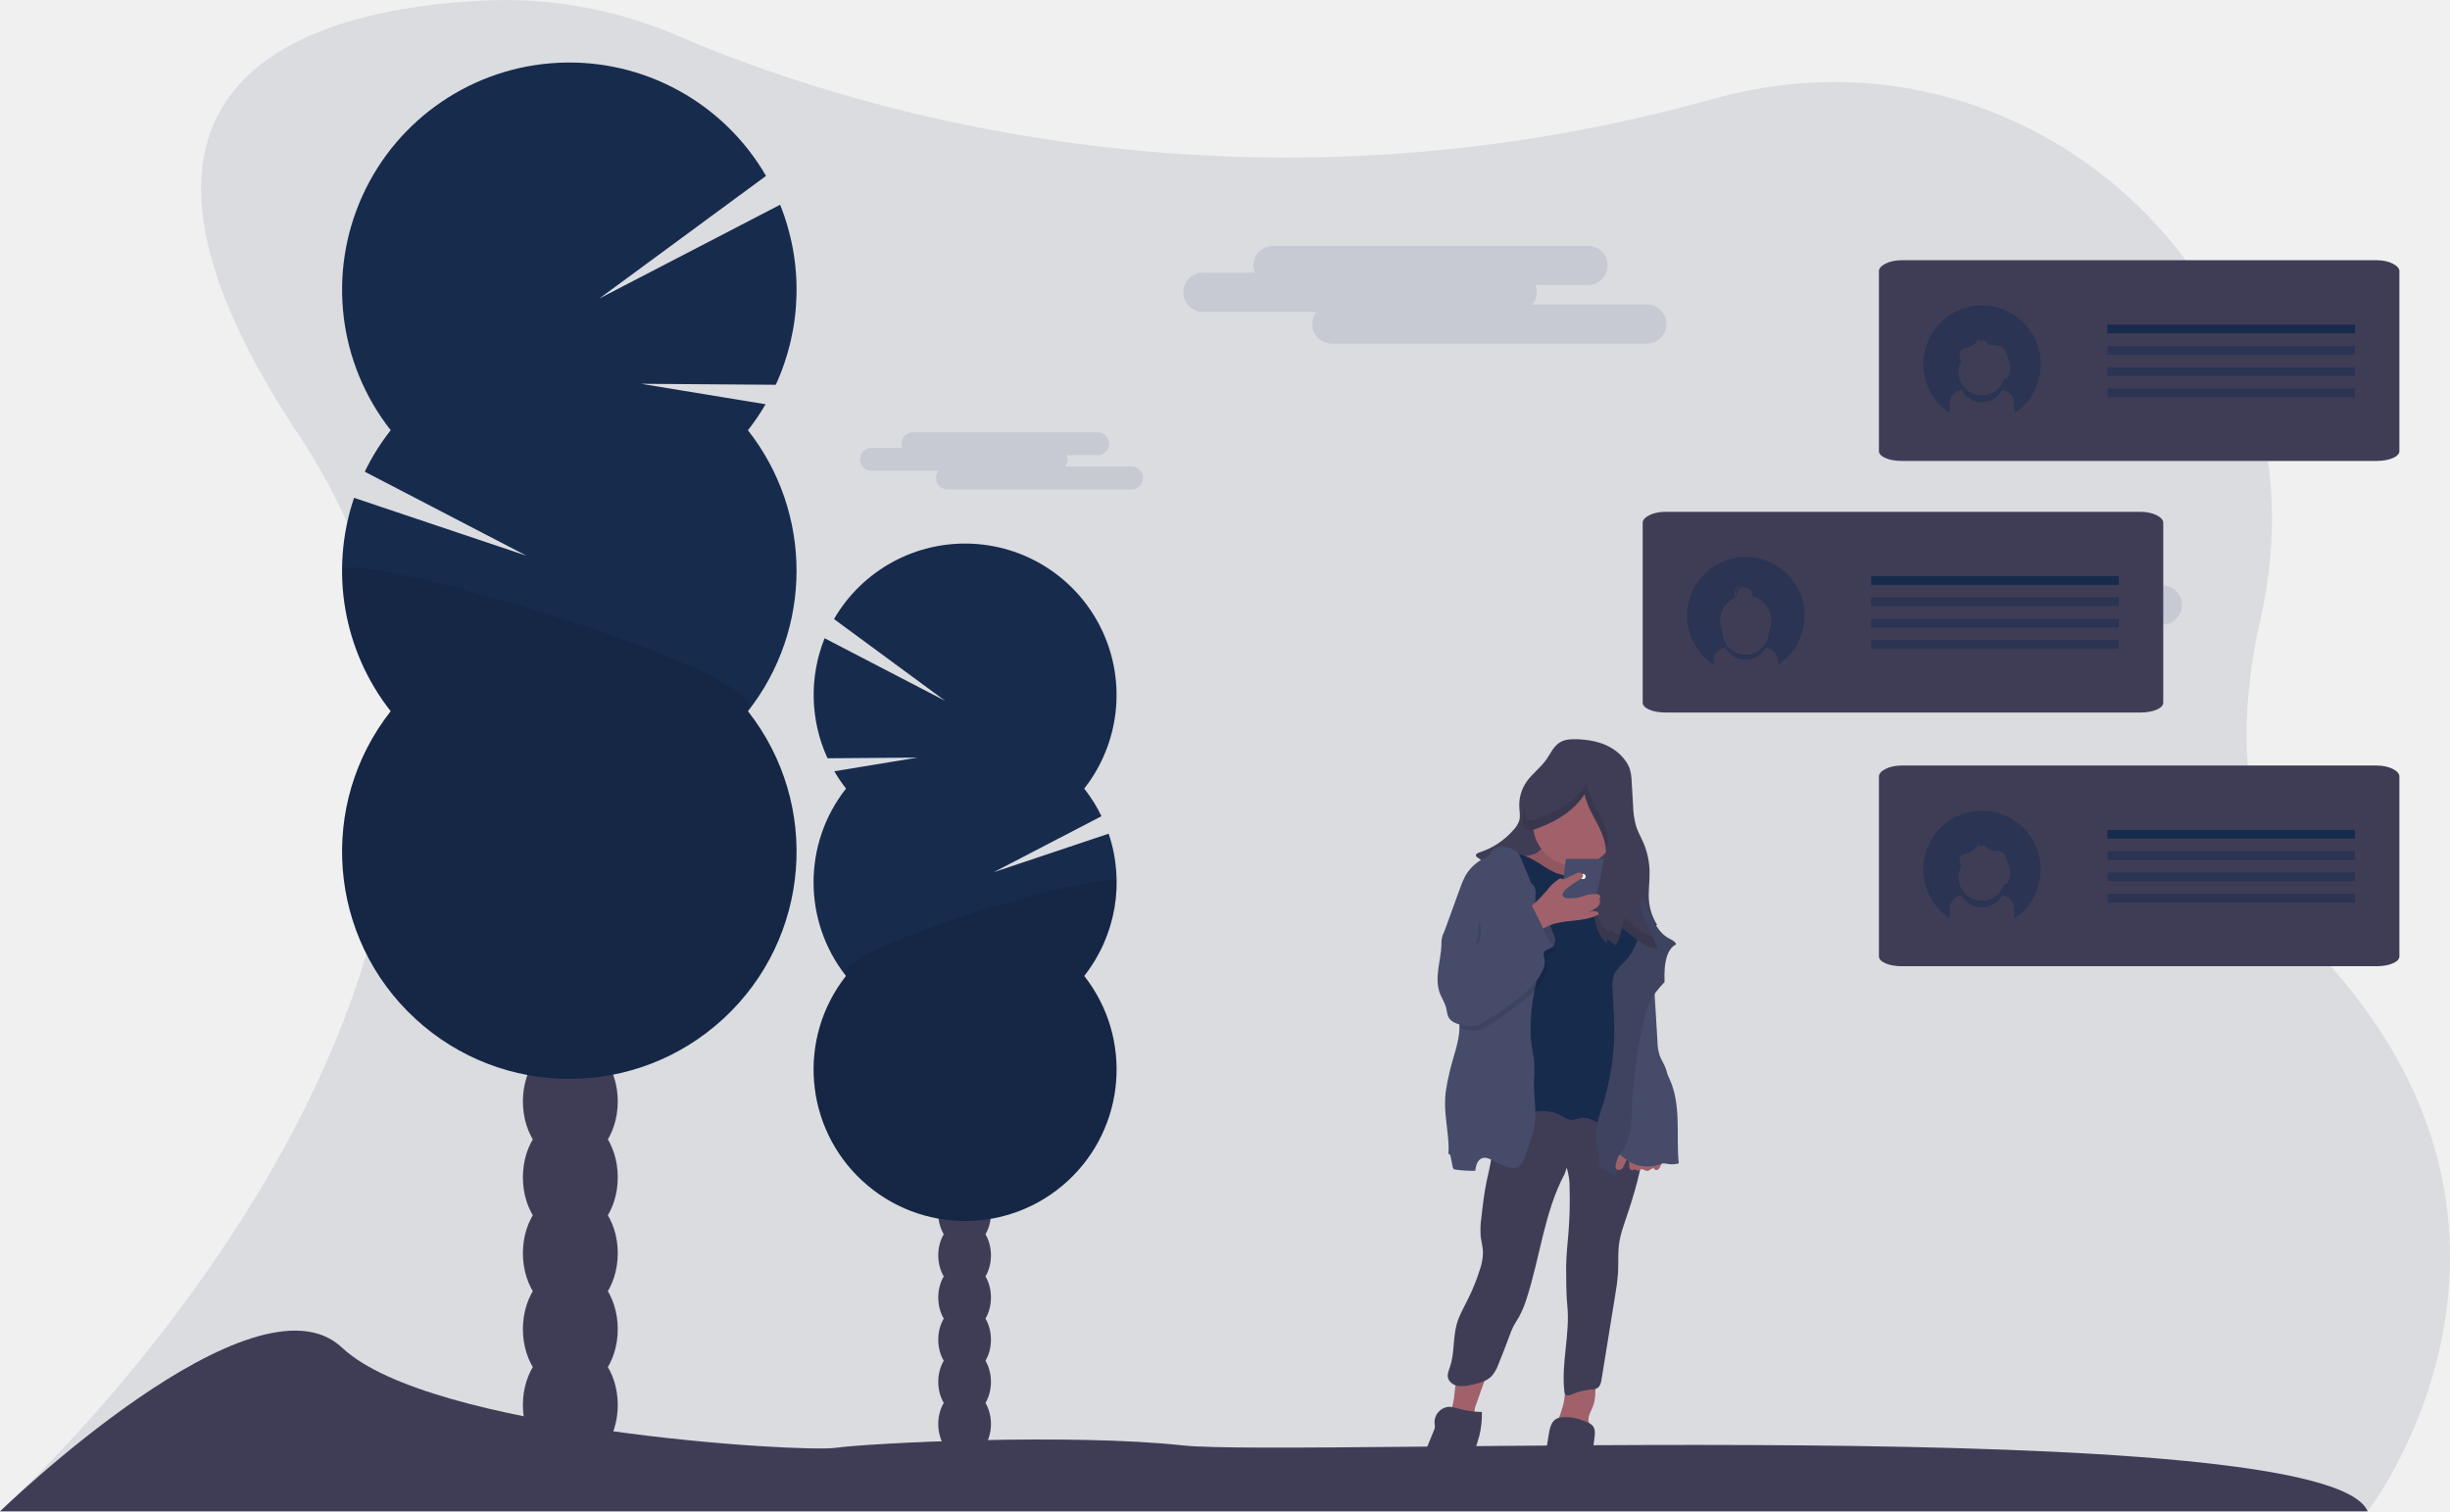
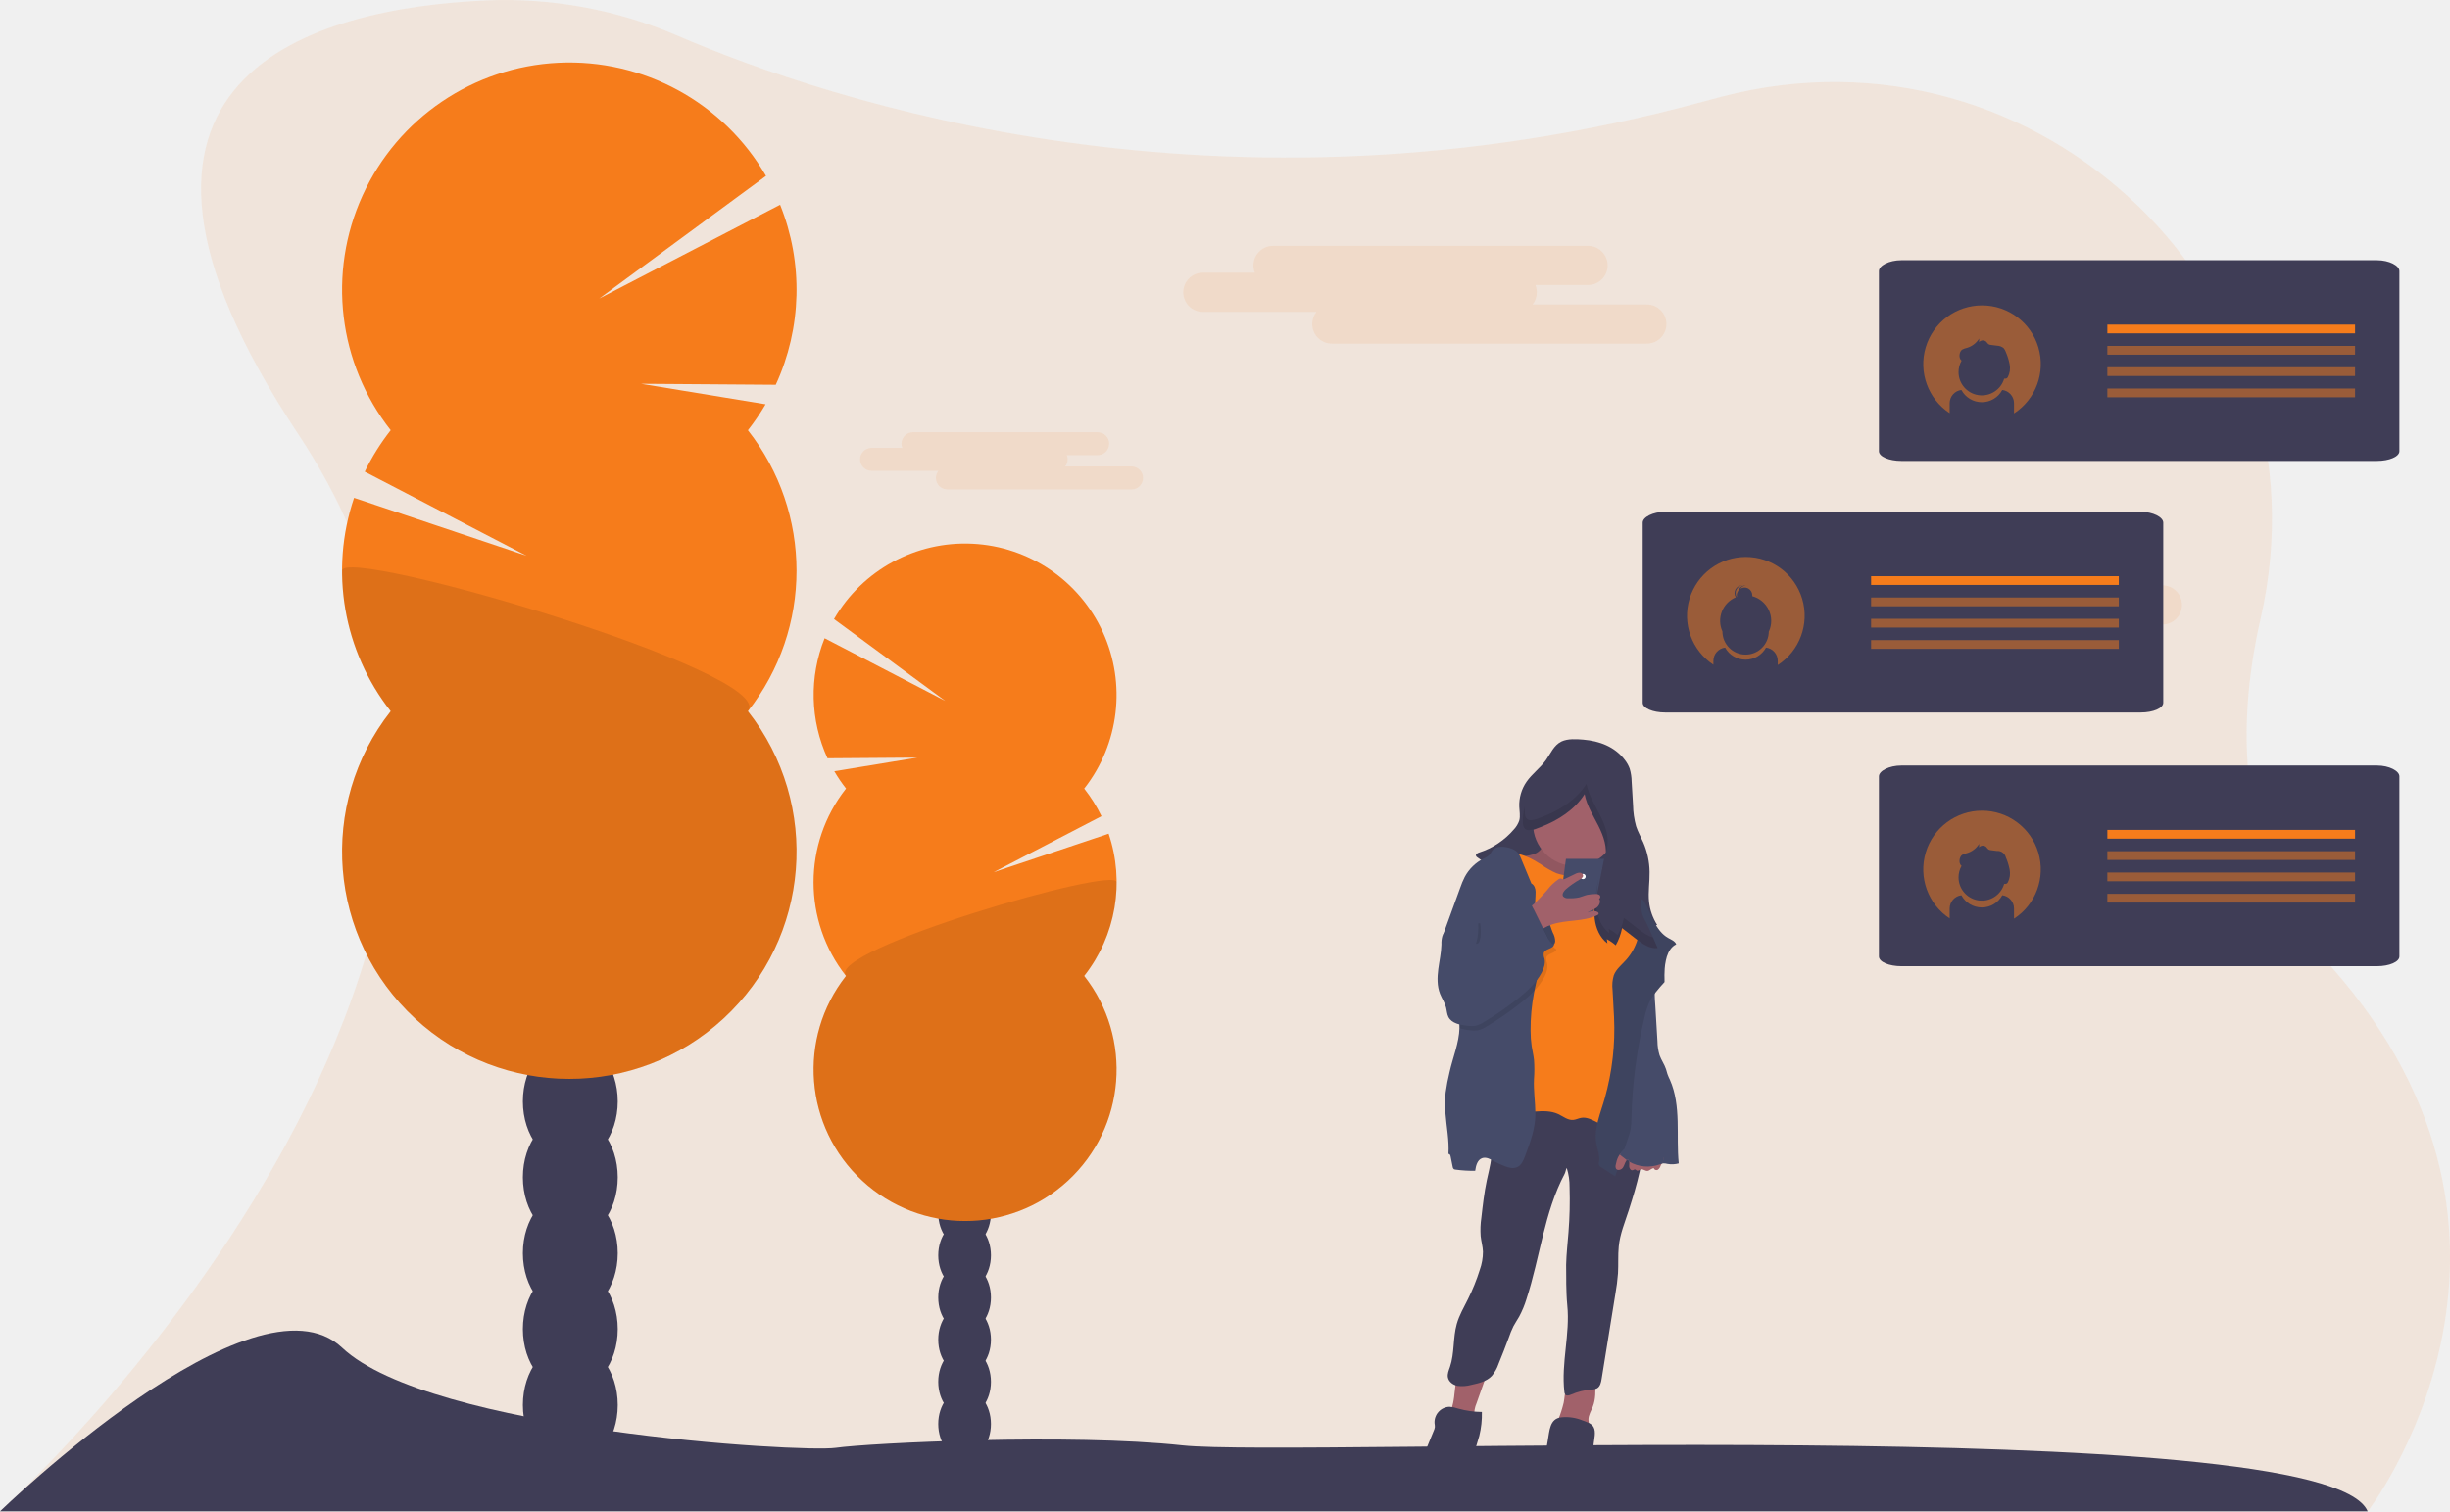
<svg xmlns="http://www.w3.org/2000/svg" id="abd2d575-db47-4a01-ab9c-7ced98725eec" data-name="Layer 1" width="1162" height="716.89" viewBox="0 0 1162 716.89">
-   <path d="M19,808.44H1142S1240.45,681,1124.57,550c-43-48.58-46.27-108.65-33.39-165C1126,232.68,986.65,97.88,835.46,137.44c-2.88.76-5.79,1.53-8.72,2.33-227.89,62.15-414.47-.31-486.28-31.23a206.52,206.52,0,0,0-90.8-16.78c-80.59,3.6-202.72,34.64-89.28,205.62C320.31,538.42,19,808.44,19,808.44Z" transform="translate(-19 -91.56)" fill="#172b4d" opacity="0.1" />
+   <path d="M19,808.44H1142S1240.45,681,1124.57,550c-43-48.58-46.27-108.65-33.39-165C1126,232.68,986.65,97.88,835.46,137.44c-2.88.76-5.79,1.53-8.72,2.33-227.89,62.15-414.47-.31-486.28-31.23a206.52,206.52,0,0,0-90.8-16.78c-80.59,3.6-202.72,34.64-89.28,205.62C320.31,538.42,19,808.44,19,808.44Z" transform="translate(-19 -91.56)" fill="#f67c1b" opacity="0.1" />
  <ellipse cx="270.5" cy="666.44" rx="22.5" ry="29.45" fill="#3f3d56" />
  <ellipse cx="270.5" cy="630.44" rx="22.5" ry="29.45" fill="#3f3d56" />
  <ellipse cx="270.5" cy="594.44" rx="22.5" ry="29.45" fill="#3f3d56" />
  <ellipse cx="270.5" cy="558.44" rx="22.5" ry="29.45" fill="#3f3d56" />
  <ellipse cx="270.5" cy="522.44" rx="22.5" ry="29.45" fill="#3f3d56" />
  <ellipse cx="270.5" cy="486.44" rx="22.5" ry="29.45" fill="#3f3d56" />
  <ellipse cx="270.5" cy="450.44" rx="22.5" ry="29.45" fill="#3f3d56" />
  <ellipse cx="457.5" cy="675.44" rx="12.5" ry="16.36" fill="#3f3d56" />
  <ellipse cx="457.5" cy="655.44" rx="12.5" ry="16.36" fill="#3f3d56" />
  <ellipse cx="457.5" cy="635.44" rx="12.5" ry="16.36" fill="#3f3d56" />
  <ellipse cx="457.5" cy="615.44" rx="12.5" ry="16.36" fill="#3f3d56" />
  <ellipse cx="457.5" cy="595.44" rx="12.5" ry="16.36" fill="#3f3d56" />
  <ellipse cx="457.5" cy="575.44" rx="12.5" ry="16.36" fill="#3f3d56" />
  <ellipse cx="457.5" cy="555.44" rx="12.5" ry="16.36" fill="#3f3d56" />
-   <path d="M373.73,295.64a109.12,109.12,0,0,0,8.38-12.33L323,273.6l63.94.47A108,108,0,0,0,389,188.68l-85.79,44.5L382.31,175a107.78,107.78,0,1,0-178,120.62A107.91,107.91,0,0,0,192,315.3l76.74,39.87L186.93,327.7a107.81,107.81,0,0,0,17.38,101.21,107.77,107.77,0,1,0,169.42,0,107.81,107.81,0,0,0,0-133.27Z" transform="translate(-19 -91.56)" fill="#172b4d" />
+   <path d="M373.73,295.64a109.12,109.12,0,0,0,8.38-12.33L323,273.6l63.94.47A108,108,0,0,0,389,188.68l-85.79,44.5L382.31,175a107.78,107.78,0,1,0-178,120.62A107.91,107.91,0,0,0,192,315.3l76.74,39.87L186.93,327.7a107.81,107.81,0,0,0,17.38,101.21,107.77,107.77,0,1,0,169.42,0,107.81,107.81,0,0,0,0-133.27Z" transform="translate(-19 -91.56)" fill="#f67c1b" />
  <path d="M181.24,362.28a107.29,107.29,0,0,0,23.07,66.63,107.77,107.77,0,1,0,169.42,0C388.17,410.57,181.24,350.18,181.24,362.28Z" transform="translate(-19 -91.56)" opacity="0.1" />
-   <path d="M420.28,465.61a70.68,70.68,0,0,1-5.58-8.22l39.41-6.48-42.63.32a72,72,0,0,1-1.37-56.93L467.3,424,414.56,385.2a71.85,71.85,0,1,1,118.67,80.41,71.62,71.62,0,0,1,8.19,13.1l-51.16,26.58L544.81,487a71.85,71.85,0,0,1-11.58,67.48,71.85,71.85,0,1,1-113,0,71.89,71.89,0,0,1,0-88.85Z" transform="translate(-19 -91.56)" fill="#172b4d" />
+   <path d="M420.28,465.61a70.68,70.68,0,0,1-5.58-8.22l39.41-6.48-42.63.32a72,72,0,0,1-1.37-56.93L467.3,424,414.56,385.2a71.85,71.85,0,1,1,118.67,80.41,71.62,71.62,0,0,1,8.19,13.1l-51.16,26.58L544.81,487a71.85,71.85,0,0,1-11.58,67.48,71.85,71.85,0,1,1-113,0,71.89,71.89,0,0,1,0-88.85Z" transform="translate(-19 -91.56)" fill="#f67c1b" />
  <path d="M548.61,510a71.57,71.57,0,0,1-15.38,44.43,71.85,71.85,0,1,1-113,0C410.65,542.23,548.61,502,548.61,510Z" transform="translate(-19 -91.56)" opacity="0.1" />
  <path d="M19,808.44s120.52-117,162.24-77.64,217.87,49.83,234.1,47.51,111.25-6.95,164.56-1.16,542.35-16.22,562.05,31.29Z" transform="translate(-19 -91.56)" fill="#3f3d56" />
-   <path d="M800.08,236h-54.2a9.23,9.23,0,0,0,2-5.8,9.33,9.33,0,0,0-.68-3.47h25a9.27,9.27,0,0,0,0-18.54H622.77a9.3,9.3,0,0,0-9.27,9.27,9.1,9.1,0,0,0,.69,3.47h-25a9.28,9.28,0,0,0,0,18.55h54.2a9.2,9.2,0,0,0-2,5.79,9.3,9.3,0,0,0,9.27,9.27H800.08a9.27,9.27,0,0,0,0-18.54Z" transform="translate(-19 -91.56)" fill="#172b4d" opacity="0.1" />
-   <path d="M1044.6,369.23H990.4a9.23,9.23,0,0,0,2.05-5.8,9.13,9.13,0,0,0-.68-3.47h25a9.27,9.27,0,0,0,0-18.54H867.3a9.3,9.3,0,0,0-9.27,9.27,9.09,9.09,0,0,0,.68,3.47h-25a9.28,9.28,0,0,0,0,18.55h54.2a9.2,9.2,0,0,0-2,5.79,9.3,9.3,0,0,0,9.27,9.27H1044.6a9.27,9.27,0,1,0,0-18.54Z" transform="translate(-19 -91.56)" fill="#172b4d" opacity="0.1" />
-   <path d="M555.92,312.84H524.17a5.39,5.39,0,0,0,1.2-3.39,5.53,5.53,0,0,0-.4-2h14.66a5.43,5.43,0,0,0,0-10.86H452a5.45,5.45,0,0,0-5.43,5.43,5.34,5.34,0,0,0,.41,2H432.36a5.43,5.43,0,1,0,0,10.86h31.75a5.39,5.39,0,0,0-1.2,3.39,5.45,5.45,0,0,0,5.43,5.44h87.58a5.44,5.44,0,0,0,0-10.87Z" transform="translate(-19 -91.56)" fill="#172b4d" opacity="0.1" />
+   <path d="M800.08,236h-54.2a9.23,9.23,0,0,0,2-5.8,9.33,9.33,0,0,0-.68-3.47h25a9.27,9.27,0,0,0,0-18.54H622.77a9.3,9.3,0,0,0-9.27,9.27,9.1,9.1,0,0,0,.69,3.47h-25a9.28,9.28,0,0,0,0,18.55h54.2a9.2,9.2,0,0,0-2,5.79,9.3,9.3,0,0,0,9.27,9.27H800.08a9.27,9.27,0,0,0,0-18.54Z" transform="translate(-19 -91.56)" fill="#f67c1b" opacity="0.1" />
+   <path d="M1044.6,369.23H990.4a9.23,9.23,0,0,0,2.05-5.8,9.13,9.13,0,0,0-.68-3.47h25a9.27,9.27,0,0,0,0-18.54H867.3a9.3,9.3,0,0,0-9.27,9.27,9.09,9.09,0,0,0,.68,3.47h-25a9.28,9.28,0,0,0,0,18.55h54.2a9.2,9.2,0,0,0-2,5.79,9.3,9.3,0,0,0,9.27,9.27H1044.6a9.27,9.27,0,1,0,0-18.54Z" transform="translate(-19 -91.56)" fill="#f67c1b" opacity="0.1" />
+   <path d="M555.92,312.84H524.17a5.39,5.39,0,0,0,1.2-3.39,5.53,5.53,0,0,0-.4-2h14.66a5.43,5.43,0,0,0,0-10.86H452a5.45,5.45,0,0,0-5.43,5.43,5.34,5.34,0,0,0,.41,2H432.36a5.43,5.43,0,1,0,0,10.86h31.75a5.39,5.39,0,0,0-1.2,3.39,5.45,5.45,0,0,0,5.43,5.44h87.58a5.44,5.44,0,0,0,0-10.87Z" transform="translate(-19 -91.56)" fill="#f67c1b" opacity="0.1" />
  <path d="M708.47,755.55a23.78,23.78,0,0,1-1.74,6A43,43,0,0,0,717.34,764a1,1,0,0,0,.68-.1c.27-.21.23-.63.19-1a13.29,13.29,0,0,1,1.1-5.76q3-8.35,5.92-16.72c-3.46-1.57-10.62-.62-13.54,2C709,744.84,709.12,752.17,708.47,755.55Z" transform="translate(-19 -91.56)" fill="#a1616a" />
  <path d="M758.09,764.88a1.92,1.92,0,0,0-.18.74c0,.89,1.18,1.2,2.07,1.28a56.67,56.67,0,0,1,12.62,2.63c.5-1.48-.2-3.07-.22-4.62,0-2.16,1.27-4.08,2.06-6.09,1.41-3.55,1.3-7.49,1.17-11.31-3.42.23-11.58-1.35-13.49,2.19-1.06,2-1,5-1.48,7.2A55.7,55.7,0,0,1,758.09,764.88Z" transform="translate(-19 -91.56)" fill="#a1616a" />
  <path d="M737.75,611.19l-9,.53a2.58,2.58,0,0,0-1.64.48,2.46,2.46,0,0,0-.61,1.57c-1.2,9,.91,18.19-.21,27.19-.45,3.54-1.39,7-2.12,10.48-1.23,5.81-1.9,11.72-2.57,17.62a40.19,40.19,0,0,0-.34,8.83c.26,2.48,1,4.9,1.09,7.39a25.7,25.7,0,0,1-1.52,8.64,94,94,0,0,1-5.6,13.87c-1.93,3.87-4.14,7.64-5.31,11.8-1.86,6.62-1,13.83-3.21,20.34-.55,1.6-1.29,3.25-1,4.91.39,2.15,2.48,3.68,4.63,4.09a16.44,16.44,0,0,0,6.49-.49c3.51-.75,7.24-1.62,9.71-4.22a17.78,17.78,0,0,0,3.24-5.82c1.63-4,3.25-8.06,4.74-12.14a46.12,46.12,0,0,1,2.3-5.65c.82-1.56,1.84-3,2.71-4.56a46.34,46.34,0,0,0,3.48-8.4c6.42-19.7,8.38-41,18.08-59.3.46-.87.52-2,1-2.82a29.14,29.14,0,0,1,1.34,9.21,193.59,193.59,0,0,1-.51,21.27c-.4,5.16-1,10.31-1.12,15.49,0,2.36,0,4.73.05,7.1l0,1.93c.08,3.37.16,6.74.49,10.09,1.41,13.84-2.95,27.3-1.38,41.12a2.39,2.39,0,0,0,.46,1.36c.67.72,1.86.33,2.77-.06a29.76,29.76,0,0,1,9.46-2.36,6.38,6.38,0,0,0,2.87-.64c1.44-.86,1.85-2.73,2.11-4.39q3.27-20.19,6.53-40.38a96.54,96.54,0,0,0,1.24-9.73c.25-4.24-.06-8.5.35-12.72.57-6,3-11.7,4.82-17.4.94-3,1.89-5.95,2.75-8.95s1.65-6.11,2.35-9.19c1.2-5.36,2.14-10.89,1.31-16.32s-3.69-10.79-8.51-13.41c-3.53-1.93-7.67-2.22-11.66-2.66-11.39-1.25-22.74-4-34.15-3C741.68,612.07,739.79,611.07,737.75,611.19Z" transform="translate(-19 -91.56)" fill="#3f3d56" />
  <path d="M712.51,794.74a12.83,12.83,0,0,0,1.42-3l3.69-10a86.92,86.92,0,0,0,3-9.13,42.77,42.77,0,0,0,1.22-11.32,42.15,42.15,0,0,1-11.11-1.56,17.17,17.17,0,0,0-4.22-.89,7.34,7.34,0,0,0-7.12,7.77,11.19,11.19,0,0,1,.16,1.82,5.69,5.69,0,0,1-.52,1.75l-3.94,9.6a21.07,21.07,0,0,0-2,7.4C692.81,796.16,706.84,802.91,712.51,794.74Z" transform="translate(-19 -91.56)" fill="#3f3d56" />
  <path d="M750.51,793.87a17.17,17.17,0,0,0,0,4.53c.78,4.23,4.87,7.44,9.16,7.74a13.13,13.13,0,0,0,11.11-5.47,11.8,11.8,0,0,0,1.85-3.55,18.43,18.43,0,0,0,.62-3.77l1.59-16.83c.23-2.36,1.19-5.77,0-8-1-1.89-3.43-2.51-5.3-3.22a20.85,20.85,0,0,0-9.82-1.47c-5.83.49-5.77,6.44-6.65,11.19Q751.35,784.4,750.51,793.87Z" transform="translate(-19 -91.56)" fill="#3f3d56" />
  <path d="M752.24,452.06c-2.69,3.77-6.61,6.54-9.25,10.35a19.45,19.45,0,0,0-3.41,11.85c.09,2.16.54,4.37,0,6.46A11.49,11.49,0,0,1,737,485a35.94,35.94,0,0,1-16.43,10.92c-.77.24-1.73.76-1.54,1.54a1.59,1.59,0,0,0,.71.81l13,9.31c7.63,5.47,15.3,11,23.74,15.09a84.34,84.34,0,0,0,48.5,7.63,25.29,25.29,0,0,1-3.85-11c-.5-4.7.34-9.44.25-14.17a36.62,36.62,0,0,0-3-14c-1.12-2.57-2.54-5-3.4-7.67a39.68,39.68,0,0,1-1.44-10l-.67-11.19a22.58,22.58,0,0,0-.93-6.13,15.19,15.19,0,0,0-2.38-4.22c-4.76-6.22-12-8.88-19.58-9.53-3.31-.28-7.36-.55-10.41.89C755.92,445.07,754.44,449,752.24,452.06Z" transform="translate(-19 -91.56)" fill="#3f3d56" />
  <path d="M751,492.42a7.43,7.43,0,0,1-4.69,4.36,22.12,22.12,0,0,1-6.54,1L735,498a2.08,2.08,0,0,0-1.47.44,1.72,1.72,0,0,0-.42,1.07c-.3,2.54,1.18,4.91,2.66,7,4.74,6.64,10.42,12.95,17.83,16.34a29.41,29.41,0,0,0,33.9-6.84,3,3,0,0,0,.94-1.67A2.81,2.81,0,0,0,787,512c-1.58-1.17-3.44-1.93-5-3.09a15,15,0,0,1-5.43-8.21,24.7,24.7,0,0,1-.45-9.95c-5.93-1.69-12.39-.35-18.33-2-1.39-.38-4-1.84-5.46-1S751.46,491,751,492.42Z" transform="translate(-19 -91.56)" fill="#a1616a" />
  <path d="M751,492.42a7.43,7.43,0,0,1-4.69,4.36,22.12,22.12,0,0,1-6.54,1L735,498a2.08,2.08,0,0,0-1.47.44,1.72,1.72,0,0,0-.42,1.07c-.3,2.54,1.18,4.91,2.66,7,4.74,6.64,10.42,12.95,17.83,16.34a29.41,29.41,0,0,0,33.9-6.84,3,3,0,0,0,.94-1.67A2.81,2.81,0,0,0,787,512c-1.58-1.17-3.44-1.93-5-3.09a15,15,0,0,1-5.43-8.21,24.7,24.7,0,0,1-.45-9.95c-5.93-1.69-12.39-.35-18.33-2-1.39-.38-4-1.84-5.46-1S751.46,491,751,492.42Z" transform="translate(-19 -91.56)" opacity="0.1" />
  <circle cx="747.07" cy="390.79" r="19.97" fill="#a1616a" />
-   <path d="M780.6,502.7a65.52,65.52,0,0,1-11.46,3.72,22.06,22.06,0,0,1-11.9-.65,41.43,41.43,0,0,1-7.37-4.2c-4.14-2.65-8.66-5-13.56-5.48-2.29-.24-4.79,0-6.6,1.42a9,9,0,0,0-2.91,6c-.66,4.76.47,9.56,1.48,14.26,3.83,17.85,6,36.52,1.71,54.28-2.25,9.43.18,19.24.51,28.93a34.62,34.62,0,0,0,1.31,9.85c1.05,3.15,3.17,6.1,6.23,7.39,2.85,1.2,6.08.83,9.16.58,3.67-.29,7.5-.34,10.83,1.2,2.36,1.1,4.57,3,7.15,2.77,1.32-.12,2.52-.8,3.83-1,2.63-.44,5.15,1,7.54,2.18a46.66,46.66,0,0,0,19,4.81c3.37-7.93,1.63-16.85,2-25.46.15-3.22.63-6.42.82-9.64a107.82,107.82,0,0,0-.15-11.65L797,555.81c-.35-7.13,3.29-14.11,3-21.23a64.26,64.26,0,0,0-1.37-9.86c-.22-1.1-.45-2.19-.76-3.26-2.2-7.51-8.53-13-14.58-17.93A2.93,2.93,0,0,0,780.6,502.7Z" transform="translate(-19 -91.56)" fill="#172b4d" />
+   <path d="M780.6,502.7a65.52,65.52,0,0,1-11.46,3.72,22.06,22.06,0,0,1-11.9-.65,41.43,41.43,0,0,1-7.37-4.2c-4.14-2.65-8.66-5-13.56-5.48-2.29-.24-4.79,0-6.6,1.42a9,9,0,0,0-2.91,6c-.66,4.76.47,9.56,1.48,14.26,3.83,17.85,6,36.52,1.71,54.28-2.25,9.43.18,19.24.51,28.93a34.62,34.62,0,0,0,1.31,9.85c1.05,3.15,3.17,6.1,6.23,7.39,2.85,1.2,6.08.83,9.16.58,3.67-.29,7.5-.34,10.83,1.2,2.36,1.1,4.57,3,7.15,2.77,1.32-.12,2.52-.8,3.83-1,2.63-.44,5.15,1,7.54,2.18a46.66,46.66,0,0,0,19,4.81c3.37-7.93,1.63-16.85,2-25.46.15-3.22.63-6.42.82-9.64a107.82,107.82,0,0,0-.15-11.65L797,555.81c-.35-7.13,3.29-14.11,3-21.23a64.26,64.26,0,0,0-1.37-9.86c-.22-1.1-.45-2.19-.76-3.26-2.2-7.51-8.53-13-14.58-17.93A2.93,2.93,0,0,0,780.6,502.7Z" transform="translate(-19 -91.56)" fill="#f67c1b" />
  <path d="M747.22,619.63c.08,7-2.44,13.77-4.91,20.34-.76,2-1.69,4.22-3.63,5.15s-4.11.33-6-.41a40.37,40.37,0,0,1-5.13-2.37c-1.74-1-3.7-2.07-5.57-1.43-2.29.78-3,3.63-3.31,6a63.45,63.45,0,0,1-9.35-.57,1.76,1.76,0,0,1-.82-.26,1.73,1.73,0,0,1-.52-1.12c-.32-1.67-.65-3.33-1-5-.1-.52-.48-1.21-1-1,.42-6.48-.93-12.93-1.42-19.4a51.45,51.45,0,0,1,.1-9.85,95.42,95.42,0,0,1,1.88-9.73c1.54-6.86,4.5-13.83,4.67-20.79a23.49,23.49,0,0,0-.27-4.18q-2.12-13.09-4.22-26.2c-.36-2.18-.71-4.38-1.22-6.53-.38-1.6-.74-3.15-1.15-4.69-.25-.94-.52-1.87-.83-2.81q4-11,8-22a40.43,40.43,0,0,1,2.2-5.27,20.62,20.62,0,0,1,8.95-8.73,8.07,8.07,0,0,0,3-2c.39-.51.63-1.13,1-1.66,1.41-2,4.3-2.16,6.71-1.72,2.21.39,4.5,1.23,5.84,3A11.77,11.77,0,0,1,740.5,499q2.4,5.82,4.82,11.63c1.37.66,2,2.45,2,4,0,2.88-.41,5.75-.29,8.63,0,.21,0,.41.06.62.36,2.59,2.19,4.77,2.81,7.37,2.38,9.95-1.09,20.19-3.13,30.25-.08.4-.16.79-.23,1.19a90.88,90.88,0,0,0-1.6,17.73,50.68,50.68,0,0,0,.52,7.38c.33,2.15.86,4.27,1.1,6.44a59.58,59.58,0,0,1,0,9.06C746.28,608.71,747.16,614.16,747.22,619.63Z" transform="translate(-19 -91.56)" fill="#454b69" />
  <path d="M755.46,533.92a8.61,8.61,0,0,1,1.14,4,2.66,2.66,0,0,1-.6,1.66,2.5,2.5,0,0,1-2.29.63,6.29,6.29,0,0,1-2.23-1,5.17,5.17,0,0,1-2.13-2.14,5.57,5.57,0,0,1-.32-1.34l-.53-3.38a4.31,4.31,0,0,1,0-2c.45-1.39,2.47-3.85,4-2.65S754.71,532.32,755.46,533.92Z" transform="translate(-19 -91.56)" fill="#454b69" />
  <path d="M814,539.48c-.59-1.54-2.35-2.19-3.79-3-3-1.67-5.08-4.59-6.66-7.63s-2.76-6.28-4.47-9.24a3.6,3.6,0,0,0-1.14-1.36,1.38,1.38,0,0,0-1.66.1,1.8,1.8,0,0,0-.37.95c-.36,2.21.27,4.44.61,6.65a25.92,25.92,0,0,1-6.34,21c-2.07,2.29-4.64,4.3-5.75,7.18a16.91,16.91,0,0,0-.6,7l.69,12.76a120.6,120.6,0,0,1-4.35,38.49c-2,7.2-5.38,14.47-4,21.81.52,2.81,1.74,5.6,1.24,8.42a2.87,2.87,0,0,0,0,1.64,2.39,2.39,0,0,0,1,.93l6.65,4.34,6-17.77a32.86,32.86,0,0,0,1.33-4.65,35.54,35.54,0,0,0,.39-5.46,230.54,230.54,0,0,1,6.17-47.44,36.41,36.41,0,0,1,2-6.56c1.73-3.89,4.64-7.11,7.51-10.27.07-1.47-.12-2.94,0-4.42a28.29,28.29,0,0,1,1.09-7.62C810.33,542.9,811.67,540.56,814,539.48Z" transform="translate(-19 -91.56)" fill="#454b69" />
  <path d="M803.91,556.08a90.29,90.29,0,0,0,.19,12.63l1,16.74a24.07,24.07,0,0,0,1,6.61c.8,2.28,2.28,4.28,3.05,6.58.26.78.44,1.6.7,2.39.33,1,.78,1.87,1.2,2.8,2.7,6.11,3.44,12.89,3.63,19.56s-.15,13.36.53,20a12.07,12.07,0,0,1-5.31.26,7.43,7.43,0,0,0-2-.27,6.31,6.31,0,0,0-1.68.48,17.31,17.31,0,0,1-14.53-1.3,29,29,0,0,1-3.71-2.72,11.37,11.37,0,0,1-2.54-2.69,10,10,0,0,1-1.15-4.86c-.23-6.79,2-13.39,3.51-20a185.9,185.9,0,0,0,3-19.39c1.11-9.53.81-19.33,3-28.68a7.9,7.9,0,0,1,1.6-3.71,8,8,0,0,1,2.58-1.66C799.93,557.9,801.92,557,803.91,556.08Z" transform="translate(-19 -91.56)" fill="#454b69" />
  <path d="M814,539.48c-.59-1.54-2.35-2.19-3.79-3-3-1.67-5.08-4.59-6.66-7.63s-2.76-6.28-4.47-9.24a3.6,3.6,0,0,0-1.14-1.36,1.38,1.38,0,0,0-1.66.1,1.8,1.8,0,0,0-.37.95c-.36,2.21.27,4.44.61,6.65a25.92,25.92,0,0,1-6.34,21c-2.07,2.29-4.64,4.3-5.75,7.18a16.91,16.91,0,0,0-.6,7l.69,12.76a120.6,120.6,0,0,1-4.35,38.49c-2,7.2-5.38,14.47-4,21.81.52,2.81,1.74,5.6,1.24,8.42a2.87,2.87,0,0,0,0,1.64,2.39,2.39,0,0,0,1,.93l6.65,4.34,6-17.77a32.86,32.86,0,0,0,1.33-4.65,35.54,35.54,0,0,0,.39-5.46,230.54,230.54,0,0,1,6.17-47.44,36.41,36.41,0,0,1,2-6.56c1.73-3.89,4.64-7.11,7.51-10.27.07-1.47-.12-2.94,0-4.42a28.29,28.29,0,0,1,1.09-7.62C810.33,542.9,811.67,540.56,814,539.48Z" transform="translate(-19 -91.56)" opacity="0.1" />
  <path d="M806.59,644.53a3.57,3.57,0,0,1-1.3,1.88c-.67.38-1.76.06-1.82-.71-1.12-.15-2,1.17-3.08,1.26s-2.08-1-3.14-.76c-.68.18-1.32.9-1.94.58-.26-.13-.42-.41-.69-.51-.43-.14-.84.26-1.28.36-.93.21-1.61-.93-1.64-1.88s.25-2-.19-2.82a.6.6,0,0,0-.29-.32c-.3-.14-.63.14-.83.41-.74,1-.95,2.39-1.7,3.43s-2.54,1.53-3.22.45a2.55,2.55,0,0,1-.14-1.81c.45-2.56,1.45-5.31,3.75-6.51,2-1,4.4-.62,6.6-.16q4.59,1,9.17,2.07c.81.19,2.75.29,3.1,1.23S806.91,643.73,806.59,644.53Z" transform="translate(-19 -91.56)" fill="#a1616a" />
  <path d="M770.57,468.25c1,5.39,4.08,10.14,6.55,15.05s4.44,10.49,3.1,15.81a55,55,0,0,1-2,5.39,50.92,50.92,0,0,0-2.06,9.58c-.66,4.42-1.32,8.91-.79,13.35s2.42,8.9,6,11.6l-.28-2a22.23,22.23,0,0,1,4.23,2.91,26.86,26.86,0,0,0,3-8.15l6.79,5.27c3,2.3,6.36,4.72,10.08,4.26l-3-6.91c-.83-1.92-1.66-3.83-2.64-5.68a17.87,17.87,0,0,1-1.62-3.46,15.61,15.61,0,0,1-.44-3.2,223.13,223.13,0,0,0-9.82-52,43.35,43.35,0,0,0-4.73-11A13.78,13.78,0,0,0,779,455c-2.49-1.59-5.55-1.93-8.49-2.23a26.19,26.19,0,0,0-6.19-.14,19,19,0,0,0-6,2.06,32,32,0,0,0-13.84,13.73,27.2,27.2,0,0,0-3.13,13.89c.39,5.1,5.25,2.78,8.53,1.51C758,480.65,765.8,475.73,770.57,468.25Z" transform="translate(-19 -91.56)" fill="#3f3d56" />
  <path d="M755.46,533.92a8.61,8.61,0,0,1,1.14,4,2.66,2.66,0,0,1-.6,1.66,2.5,2.5,0,0,1-2.29.63,6.29,6.29,0,0,1-2.23-1,5.17,5.17,0,0,1-2.13-2.14,5.57,5.57,0,0,1-.32-1.34l-.53-3.38a4.31,4.31,0,0,1,0-2c.45-1.39,2.47-3.85,4-2.65S754.71,532.32,755.46,533.92Z" transform="translate(-19 -91.56)" opacity="0.1" />
  <polygon points="742.71 407.39 738.96 435.48 755.44 434.48 760.8 407.39 742.71 407.39" fill="#454b69" />
  <circle cx="750.82" cy="415.75" r="1.25" fill="#fff" />
  <g opacity="0.1">
    <path d="M780.65,495.73c.17-.49.32-1,.45-1.48,1.33-5.33-.64-10.91-3.11-15.82s-5.51-9.65-6.54-15.05c-4.77,7.48-12.55,12.4-20.68,15.56-3.28,1.27-8.15,3.58-8.54-1.51a20.47,20.47,0,0,1,0-3.41,23.69,23.69,0,0,0-.9,8.15c.39,5.1,5.25,2.78,8.53,1.51,8.14-3.15,15.91-8.07,20.68-15.55,1,5.39,4.08,10.14,6.55,15C779.09,487.09,780.74,491.43,780.65,495.73Z" transform="translate(-19 -91.56)" />
    <path d="M796,532.2q-3.4-2.62-6.79-5.27a26.78,26.78,0,0,1-3,8.16,22,22,0,0,0-4.23-2.92l.28,2c-3.56-2.7-5.45-7.16-6-11.6s.12-8.93.78-13.35c.07-.48.15-1,.22-1.44-.47,2-.78,4.11-1.09,6.18-.66,4.43-1.32,8.91-.79,13.35s2.42,8.9,6,11.6l-.28-2a22.75,22.75,0,0,1,4.23,2.92,27,27,0,0,0,3-8.15q3.4,2.63,6.79,5.27c3,2.29,6.36,4.72,10.08,4.26l-2.16-5C800.49,535.58,798.13,533.86,796,532.2Z" transform="translate(-19 -91.56)" />
  </g>
  <path d="M752.67,513.9a23.59,23.59,0,0,1,5.59-5.34,1.68,1.68,0,0,1,1.15-.32c.32.07.59.31.92.37a1.83,1.83,0,0,0,1.08-.26l4.62-2.22a4.9,4.9,0,0,1,2.21-.64,1.62,1.62,0,0,1,1.61,1.39c0,.86-.85,1.44-1.61,1.87a43.21,43.21,0,0,0-6.48,4.52c-1,.89-2.14,2.36-1.36,3.5a3,3,0,0,0,2.54.85,20.39,20.39,0,0,0,5-.38c1.32-.33,2.56-.92,3.89-1.23a19.13,19.13,0,0,1,3.71-.37,3,3,0,0,1,2.09.45c.55.47.5,1.6-.21,1.74,1,1.33.12,3.29-1.19,4.29s-3,1.41-4.37,2.26c1.6-.57,3.49-1.12,4.91-.18a1,1,0,0,1,.45.56c.09.47-.41.83-.85,1-6.56,3.06-14.33,2-21.2,4.27a22.55,22.55,0,0,0-7.88,4.55c1.07-1-5.52-8-4.95-10,.46-1.64,3.77-3.73,5-5Q750.1,516.89,752.67,513.9Z" transform="translate(-19 -91.56)" fill="#a1616a" />
  <path d="M752.42,545.69a5.34,5.34,0,0,0,.35,2.68c.54,2.26-.25,4.63-1.34,6.69a29,29,0,0,1-4.68,6.39,61.7,61.7,0,0,1-7.06,6.26,152,152,0,0,1-15.4,10.62,12.82,12.82,0,0,1-4.45,1.95,13.33,13.33,0,0,1-3.73-.06,21.53,21.53,0,0,1-4.89-1,23.49,23.49,0,0,0-.27-4.18q-2.12-13.09-4.22-26.2c-.36-2.18-.71-4.38-1.22-6.53-.38-1.6-.74-3.15-1.15-4.69,0,0,0-.08,0-.11,1-2.52,3.93-4.12,4.22-6.8,4.23-.4,8.2-.87,12.44-1.26a28,28,0,0,1-.81,11.84,1.55,1.55,0,0,0,1.55-.95c.31-.57.41-1.23.67-1.83,1-2.28,3.93-2.82,6-4.14,3.64-2.26,5.21-7.16,9.13-8.86a1.43,1.43,0,0,1,.92-.16c.86.23,1,1.74,1.93,1.68a1.32,1.32,0,0,0,.74-.42c1.6-1.45,3.6-2.65,5.19-4.09.22.43.43.86.64,1.29q3.34,6.76,6.67,13.53c.87,1.76,1.84,3.63,3.57,4.56C756.55,543.9,753.05,543.66,752.42,545.69Z" transform="translate(-19 -91.56)" opacity="0.1" />
  <path d="M707.37,528.6c-.28,2.69-3.23,4.29-4.22,6.81a12.2,12.2,0,0,0-.49,4.14c-.1,4-1,7.82-1.5,11.73s-.6,8,.84,11.68c.86,2.18,2.24,4.16,2.83,6.43.4,1.52.43,3.16,1.14,4.56,1.55,3,5.5,3.78,8.89,4.15a13.33,13.33,0,0,0,3.73.06,13,13,0,0,0,4.46-1.95,152.94,152.94,0,0,0,15.39-10.62c4.57-3.57,9-7.53,11.74-12.65,1.09-2.06,1.88-4.43,1.35-6.69a5.13,5.13,0,0,1-.35-2.68c.63-2,4.12-1.79,4.88-3.78-1.73-.92-2.7-2.79-3.56-4.55l-7.31-14.83c-1.6,1.45-3.6,2.65-5.19,4.1a1.38,1.38,0,0,1-.75.42c-.89.06-1.07-1.45-1.93-1.68a1.46,1.46,0,0,0-.91.15c-3.93,1.71-5.5,6.61-9.14,8.87-2.12,1.32-5,1.86-6,4.14-.26.59-.36,1.26-.67,1.83a1.55,1.55,0,0,1-1.55,1,27.88,27.88,0,0,0,.81-11.84C715.58,527.74,711.61,528.21,707.37,528.6Z" transform="translate(-19 -91.56)" fill="#454b69" />
  <path d="M806.24,643.86c.27-.1.54-.21.81-.29a3.32,3.32,0,0,0,.9-3.6c-.35-.94-2.29-1-3.1-1.23q-4.58-1.1-9.17-2.06c-2.2-.47-4.61-.88-6.6.15-.74.39-1.35,1.69-1.85,2.35l.77.66c.83.69,1.68,1.37,2.56,2a.63.63,0,0,1,.66-.21.6.6,0,0,1,.29.32,2,2,0,0,1,.21.63A17.26,17.26,0,0,0,806.24,643.86Z" transform="translate(-19 -91.56)" fill="#454b69" />
  <path d="M1157,459.81v85.44c0,2.54-4.76,4.61-10.65,4.61H920.81c-5.89,0-10.66-2.07-10.66-4.61V459.81c0-2.55,4.77-5.14,10.66-5.14h225.55C1152.25,454.67,1157,457.26,1157,459.81Z" transform="translate(-19 -91.56)" fill="#3f3d56" />
-   <rect x="999.49" y="393.65" width="117.48" height="4.15" fill="#172b4d" />
-   <rect x="999.49" y="403.75" width="117.48" height="4.15" fill="#172b4d" opacity="0.5" />
-   <rect x="999.49" y="413.86" width="117.48" height="4.15" fill="#172b4d" opacity="0.5" />
-   <rect x="999.49" y="423.97" width="117.48" height="4.15" fill="#172b4d" opacity="0.5" />
-   <path d="M959.05,476.09a27.85,27.85,0,0,0-15.35,51.1v-4.72a6.34,6.34,0,0,1,5.57-6.27,11,11,0,0,0,19.38,0,6.35,6.35,0,0,1,5.58,6.27v4.84a27.86,27.86,0,0,0-15.18-51.22Zm12.25,34a1.72,1.72,0,0,1-.37.48,1.6,1.6,0,0,1-.81.27,5.24,5.24,0,0,1-.56,0,11.05,11.05,0,0,1-21.65-3.14,10.91,10.91,0,0,1,1.44-5.44,1.25,1.25,0,0,1-.12-.08c-1.39-1.15-1-4.15.36-5.11a7.58,7.58,0,0,1,2.29-.84,10.11,10.11,0,0,0,5.8-4.43,9.44,9.44,0,0,1-.06,1.68,2.45,2.45,0,0,1,3.5-.12,6.67,6.67,0,0,0,1,1.12,2.78,2.78,0,0,0,1.24.35l2.77.36a4,4,0,0,1,4.21,3,27.71,27.71,0,0,1,1.82,5.87A9.39,9.39,0,0,1,971.3,510.1Z" transform="translate(-19 -91.56)" fill="#172b4d" opacity="0.5" />
+   <rect x="999.49" y="393.65" width="117.48" height="4.15" fill="#f67c1b" />
+   <rect x="999.49" y="403.75" width="117.48" height="4.15" fill="#f67c1b" opacity="0.5" />
+   <rect x="999.49" y="413.86" width="117.48" height="4.15" fill="#f67c1b" opacity="0.5" />
+   <rect x="999.49" y="423.97" width="117.48" height="4.15" fill="#f67c1b" opacity="0.5" />
+   <path d="M959.05,476.09a27.85,27.85,0,0,0-15.35,51.1v-4.72a6.34,6.34,0,0,1,5.57-6.27,11,11,0,0,0,19.38,0,6.35,6.35,0,0,1,5.58,6.27v4.84a27.86,27.86,0,0,0-15.18-51.22Zm12.25,34a1.72,1.72,0,0,1-.37.48,1.6,1.6,0,0,1-.81.27,5.24,5.24,0,0,1-.56,0,11.05,11.05,0,0,1-21.65-3.14,10.91,10.91,0,0,1,1.44-5.44,1.25,1.25,0,0,1-.12-.08c-1.39-1.15-1-4.15.36-5.11a7.58,7.58,0,0,1,2.29-.84,10.11,10.11,0,0,0,5.8-4.43,9.44,9.44,0,0,1-.06,1.68,2.45,2.45,0,0,1,3.5-.12,6.67,6.67,0,0,0,1,1.12,2.78,2.78,0,0,0,1.24.35l2.77.36a4,4,0,0,1,4.21,3,27.71,27.71,0,0,1,1.82,5.87A9.39,9.39,0,0,1,971.3,510.1Z" transform="translate(-19 -91.56)" fill="#f67c1b" opacity="0.5" />
  <path d="M1157,220.13v85.45c0,2.54-4.76,4.61-10.65,4.61H920.81c-5.89,0-10.66-2.07-10.66-4.61V220.13c0-2.54,4.77-5.14,10.66-5.14h225.55C1152.25,215,1157,217.59,1157,220.13Z" transform="translate(-19 -91.56)" fill="#3f3d56" />
-   <rect x="999.49" y="153.97" width="117.48" height="4.15" fill="#172b4d" />
-   <rect x="999.49" y="164.08" width="117.48" height="4.15" fill="#172b4d" opacity="0.5" />
-   <rect x="999.49" y="174.19" width="117.48" height="4.15" fill="#172b4d" opacity="0.5" />
-   <rect x="999.49" y="184.29" width="117.48" height="4.15" fill="#172b4d" opacity="0.5" />
-   <path d="M959.05,236.42a27.85,27.85,0,0,0-15.35,51.1V282.8a6.33,6.33,0,0,1,5.57-6.27,11,11,0,0,0,19.38,0,6.34,6.34,0,0,1,5.58,6.27v4.83a27.85,27.85,0,0,0-15.18-51.21Zm12.25,34a1.47,1.47,0,0,1-.37.48,1.51,1.51,0,0,1-.81.27,5.24,5.24,0,0,1-.56,0,11.05,11.05,0,0,1-21.65-3.13,10.88,10.88,0,0,1,1.44-5.44l-.12-.08c-1.39-1.16-1-4.15.36-5.11a7.33,7.33,0,0,1,2.29-.84,10.12,10.12,0,0,0,5.8-4.44,9.52,9.52,0,0,1-.06,1.69,2.46,2.46,0,0,1,3.5-.13,6.3,6.3,0,0,0,1,1.12,2.92,2.92,0,0,0,1.24.36l2.77.35a5.36,5.36,0,0,1,3.16,1.14,5.23,5.23,0,0,1,1.05,1.87,28,28,0,0,1,1.82,5.88A9.36,9.36,0,0,1,971.3,270.42Z" transform="translate(-19 -91.56)" fill="#172b4d" opacity="0.5" />
+   <rect x="999.49" y="153.97" width="117.48" height="4.15" fill="#f67c1b" />
+   <rect x="999.49" y="164.08" width="117.48" height="4.15" fill="#f67c1b" opacity="0.5" />
+   <rect x="999.49" y="174.19" width="117.48" height="4.15" fill="#f67c1b" opacity="0.5" />
+   <rect x="999.49" y="184.29" width="117.48" height="4.15" fill="#f67c1b" opacity="0.5" />
+   <path d="M959.05,236.42a27.85,27.85,0,0,0-15.35,51.1V282.8a6.33,6.33,0,0,1,5.57-6.27,11,11,0,0,0,19.38,0,6.34,6.34,0,0,1,5.58,6.27v4.83a27.85,27.85,0,0,0-15.18-51.21Zm12.25,34a1.47,1.47,0,0,1-.37.48,1.51,1.51,0,0,1-.81.27,5.24,5.24,0,0,1-.56,0,11.05,11.05,0,0,1-21.65-3.13,10.88,10.88,0,0,1,1.44-5.44l-.12-.08c-1.39-1.16-1-4.15.36-5.11a7.33,7.33,0,0,1,2.29-.84,10.12,10.12,0,0,0,5.8-4.44,9.52,9.52,0,0,1-.06,1.69,2.46,2.46,0,0,1,3.5-.13,6.3,6.3,0,0,0,1,1.12,2.92,2.92,0,0,0,1.24.36l2.77.35a5.36,5.36,0,0,1,3.16,1.14,5.23,5.23,0,0,1,1.05,1.87,28,28,0,0,1,1.82,5.88A9.36,9.36,0,0,1,971.3,270.42Z" transform="translate(-19 -91.56)" fill="#f67c1b" opacity="0.5" />
  <path d="M1045,339.47v85.45c0,2.54-4.77,4.6-10.66,4.6H808.76c-5.88,0-10.65-2.06-10.65-4.6V339.47c0-2.55,4.77-5.14,10.65-5.14h225.55C1040.2,334.33,1045,336.92,1045,339.47Z" transform="translate(-19 -91.56)" fill="#3f3d56" />
-   <rect x="887.44" y="273.31" width="117.48" height="4.15" fill="#172b4d" />
-   <path d="M847,355.75a27.86,27.86,0,0,0-15.36,51.1V405a6.33,6.33,0,0,1,5.57-6.27,11.06,11.06,0,0,0,19.39,0,6.33,6.33,0,0,1,5.57,6.27v2A27.85,27.85,0,0,0,847,355.75Zm10.92,35.32a11,11,0,0,1-22,0,12.11,12.11,0,0,1,6.34-16.19,3.68,3.68,0,0,1,3.1-5.68l.26,0a3.67,3.67,0,0,0-2.93,5.49l.11,0a3.54,3.54,0,0,1-.07-.73,3.6,3.6,0,0,1,.69-2.14,3.67,3.67,0,0,1,3.52-2.6l.26,0a3.66,3.66,0,0,0-2.81,1.64,3.68,3.68,0,0,1,5.71,3.08,2.73,2.73,0,0,1,0,.41,12.11,12.11,0,0,1,7.88,16.72Z" transform="translate(-19 -91.56)" fill="#172b4d" opacity="0.5" />
-   <rect x="887.44" y="283.42" width="117.48" height="4.15" fill="#172b4d" opacity="0.5" />
-   <rect x="887.44" y="293.52" width="117.48" height="4.15" fill="#172b4d" opacity="0.5" />
-   <rect x="887.44" y="303.63" width="117.48" height="4.15" fill="#172b4d" opacity="0.5" />
+   <rect x="887.44" y="273.31" width="117.48" height="4.15" fill="#f67c1b" />
+   <path d="M847,355.75a27.86,27.86,0,0,0-15.36,51.1V405a6.33,6.33,0,0,1,5.57-6.27,11.06,11.06,0,0,0,19.39,0,6.33,6.33,0,0,1,5.57,6.27v2A27.85,27.85,0,0,0,847,355.75Zm10.92,35.32a11,11,0,0,1-22,0,12.11,12.11,0,0,1,6.34-16.19,3.68,3.68,0,0,1,3.1-5.68l.26,0a3.67,3.67,0,0,0-2.93,5.49l.11,0a3.54,3.54,0,0,1-.07-.73,3.6,3.6,0,0,1,.69-2.14,3.67,3.67,0,0,1,3.52-2.6l.26,0a3.66,3.66,0,0,0-2.81,1.64,3.68,3.68,0,0,1,5.71,3.08,2.73,2.73,0,0,1,0,.41,12.11,12.11,0,0,1,7.88,16.72Z" transform="translate(-19 -91.56)" fill="#f67c1b" opacity="0.5" />
+   <rect x="887.44" y="283.42" width="117.48" height="4.15" fill="#f67c1b" opacity="0.5" />
+   <rect x="887.44" y="293.52" width="117.48" height="4.15" fill="#f67c1b" opacity="0.5" />
+   <rect x="887.44" y="303.63" width="117.48" height="4.15" fill="#f67c1b" opacity="0.5" />
</svg>
